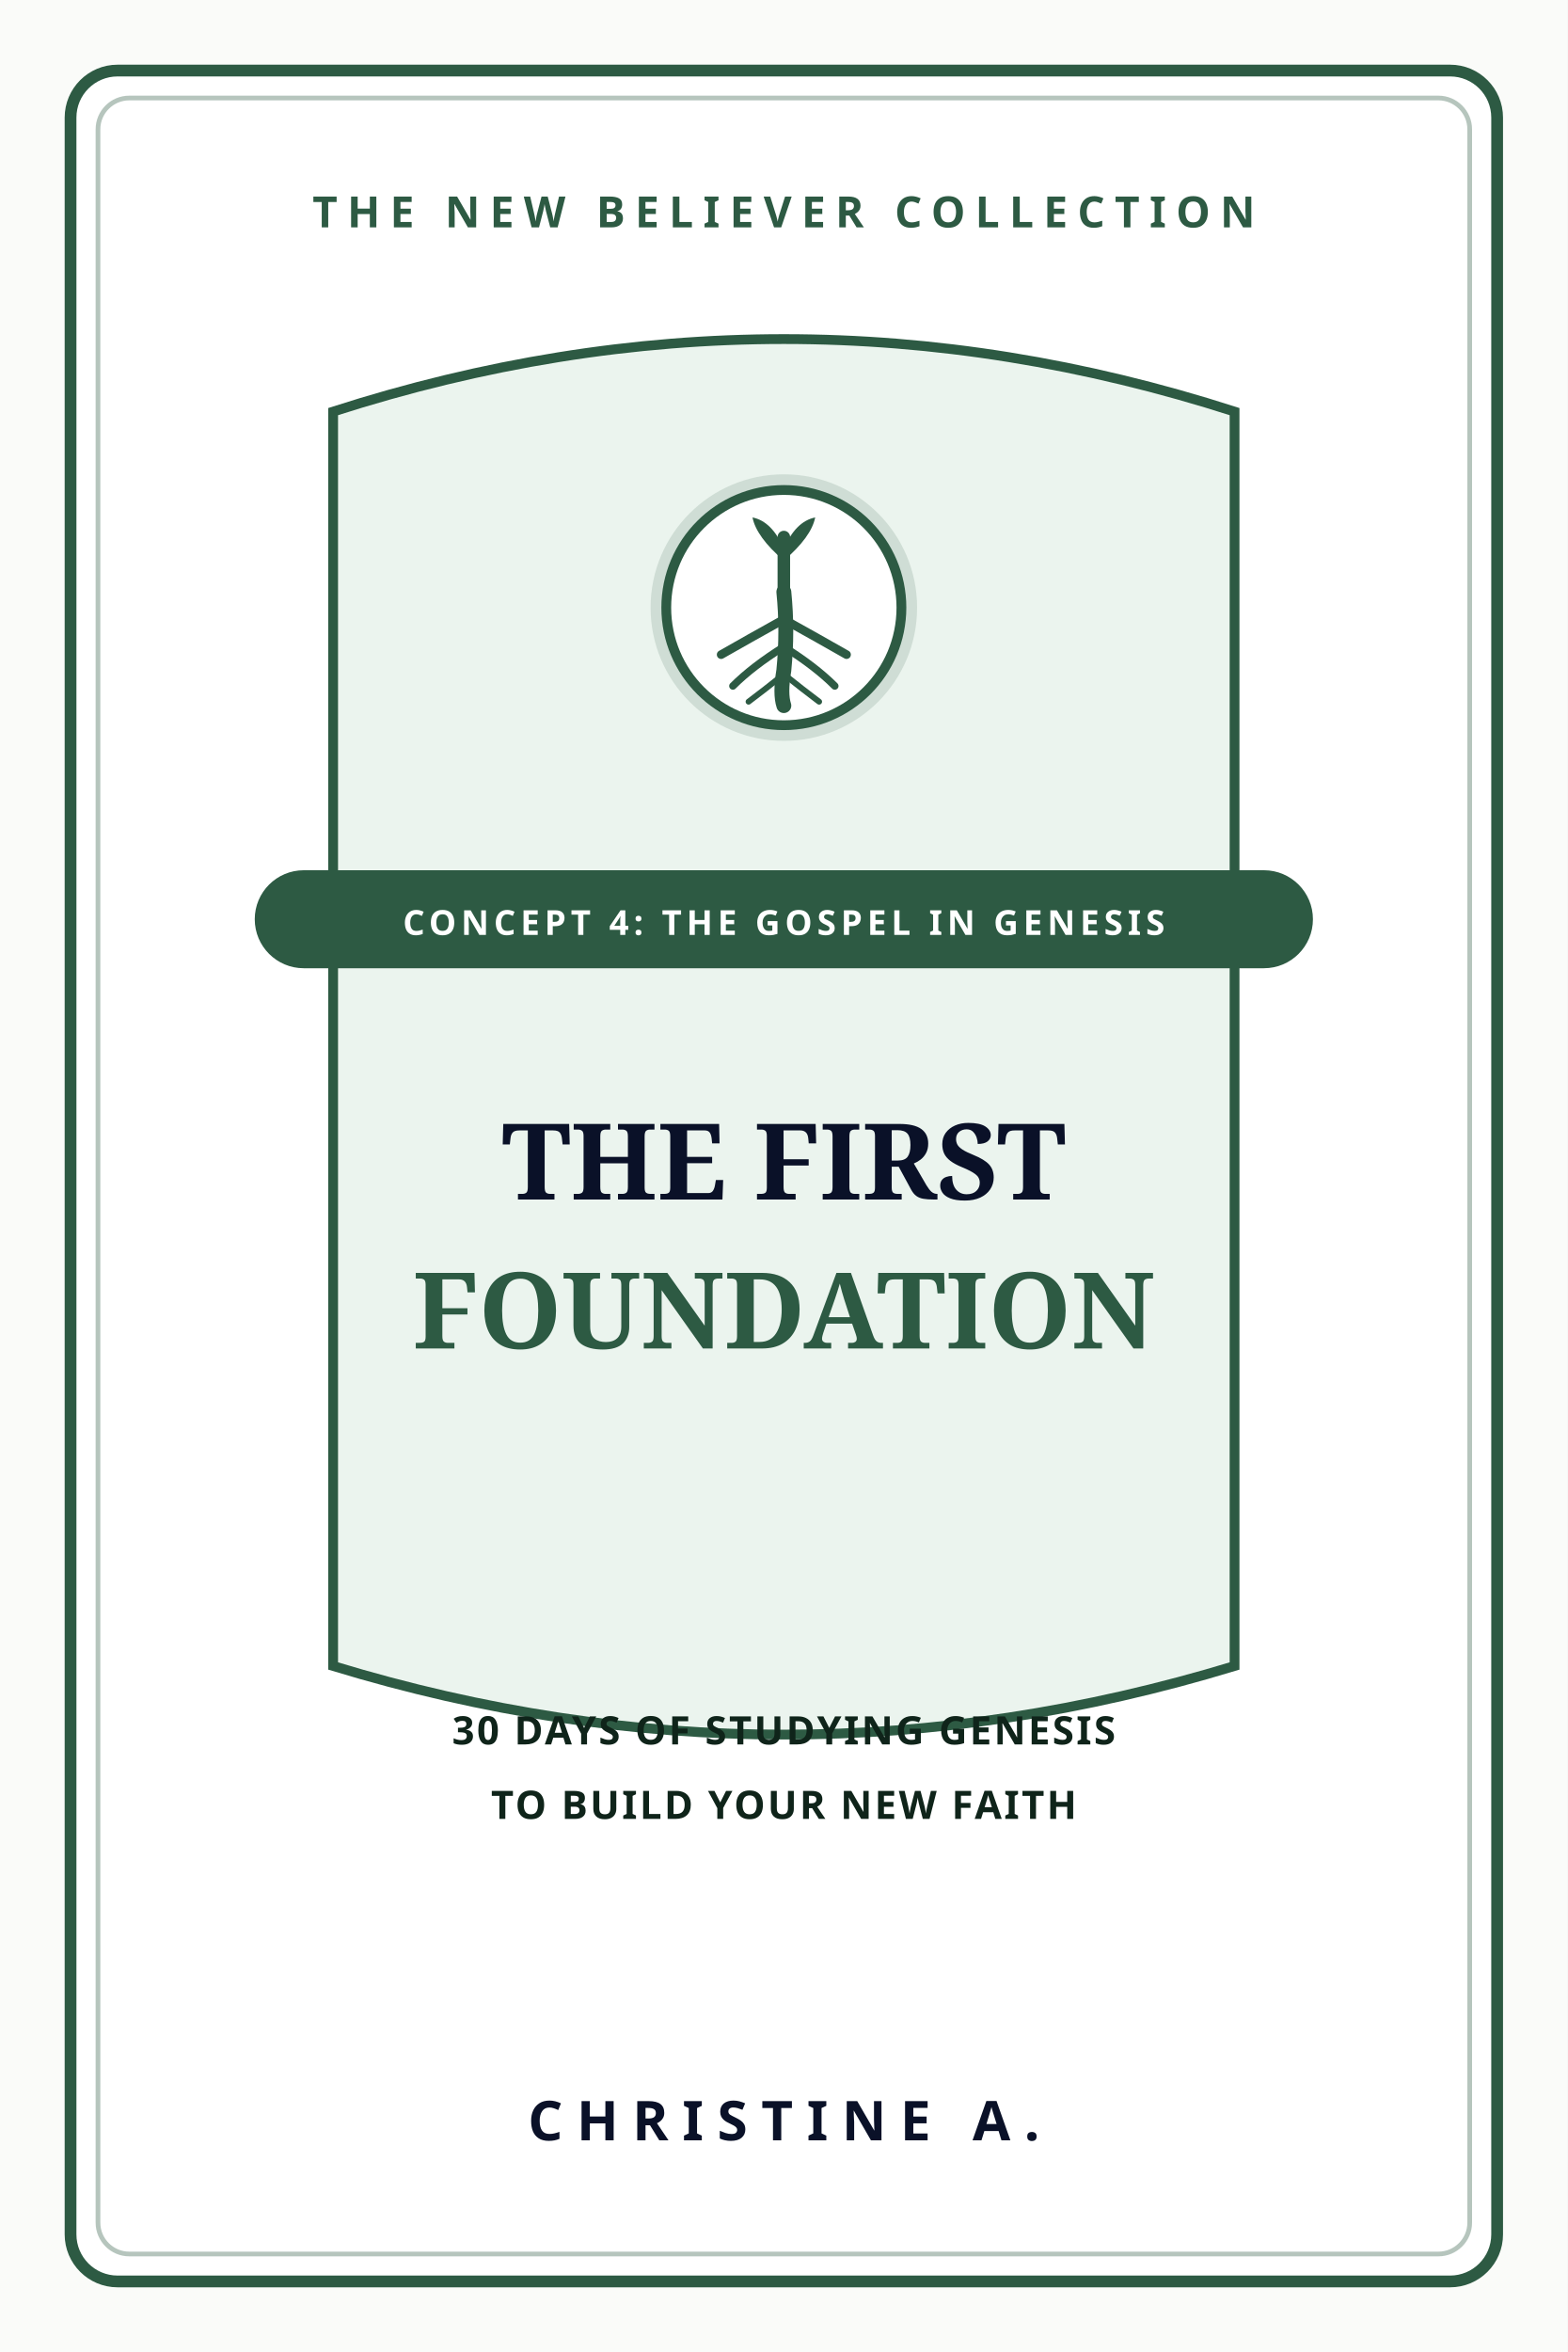
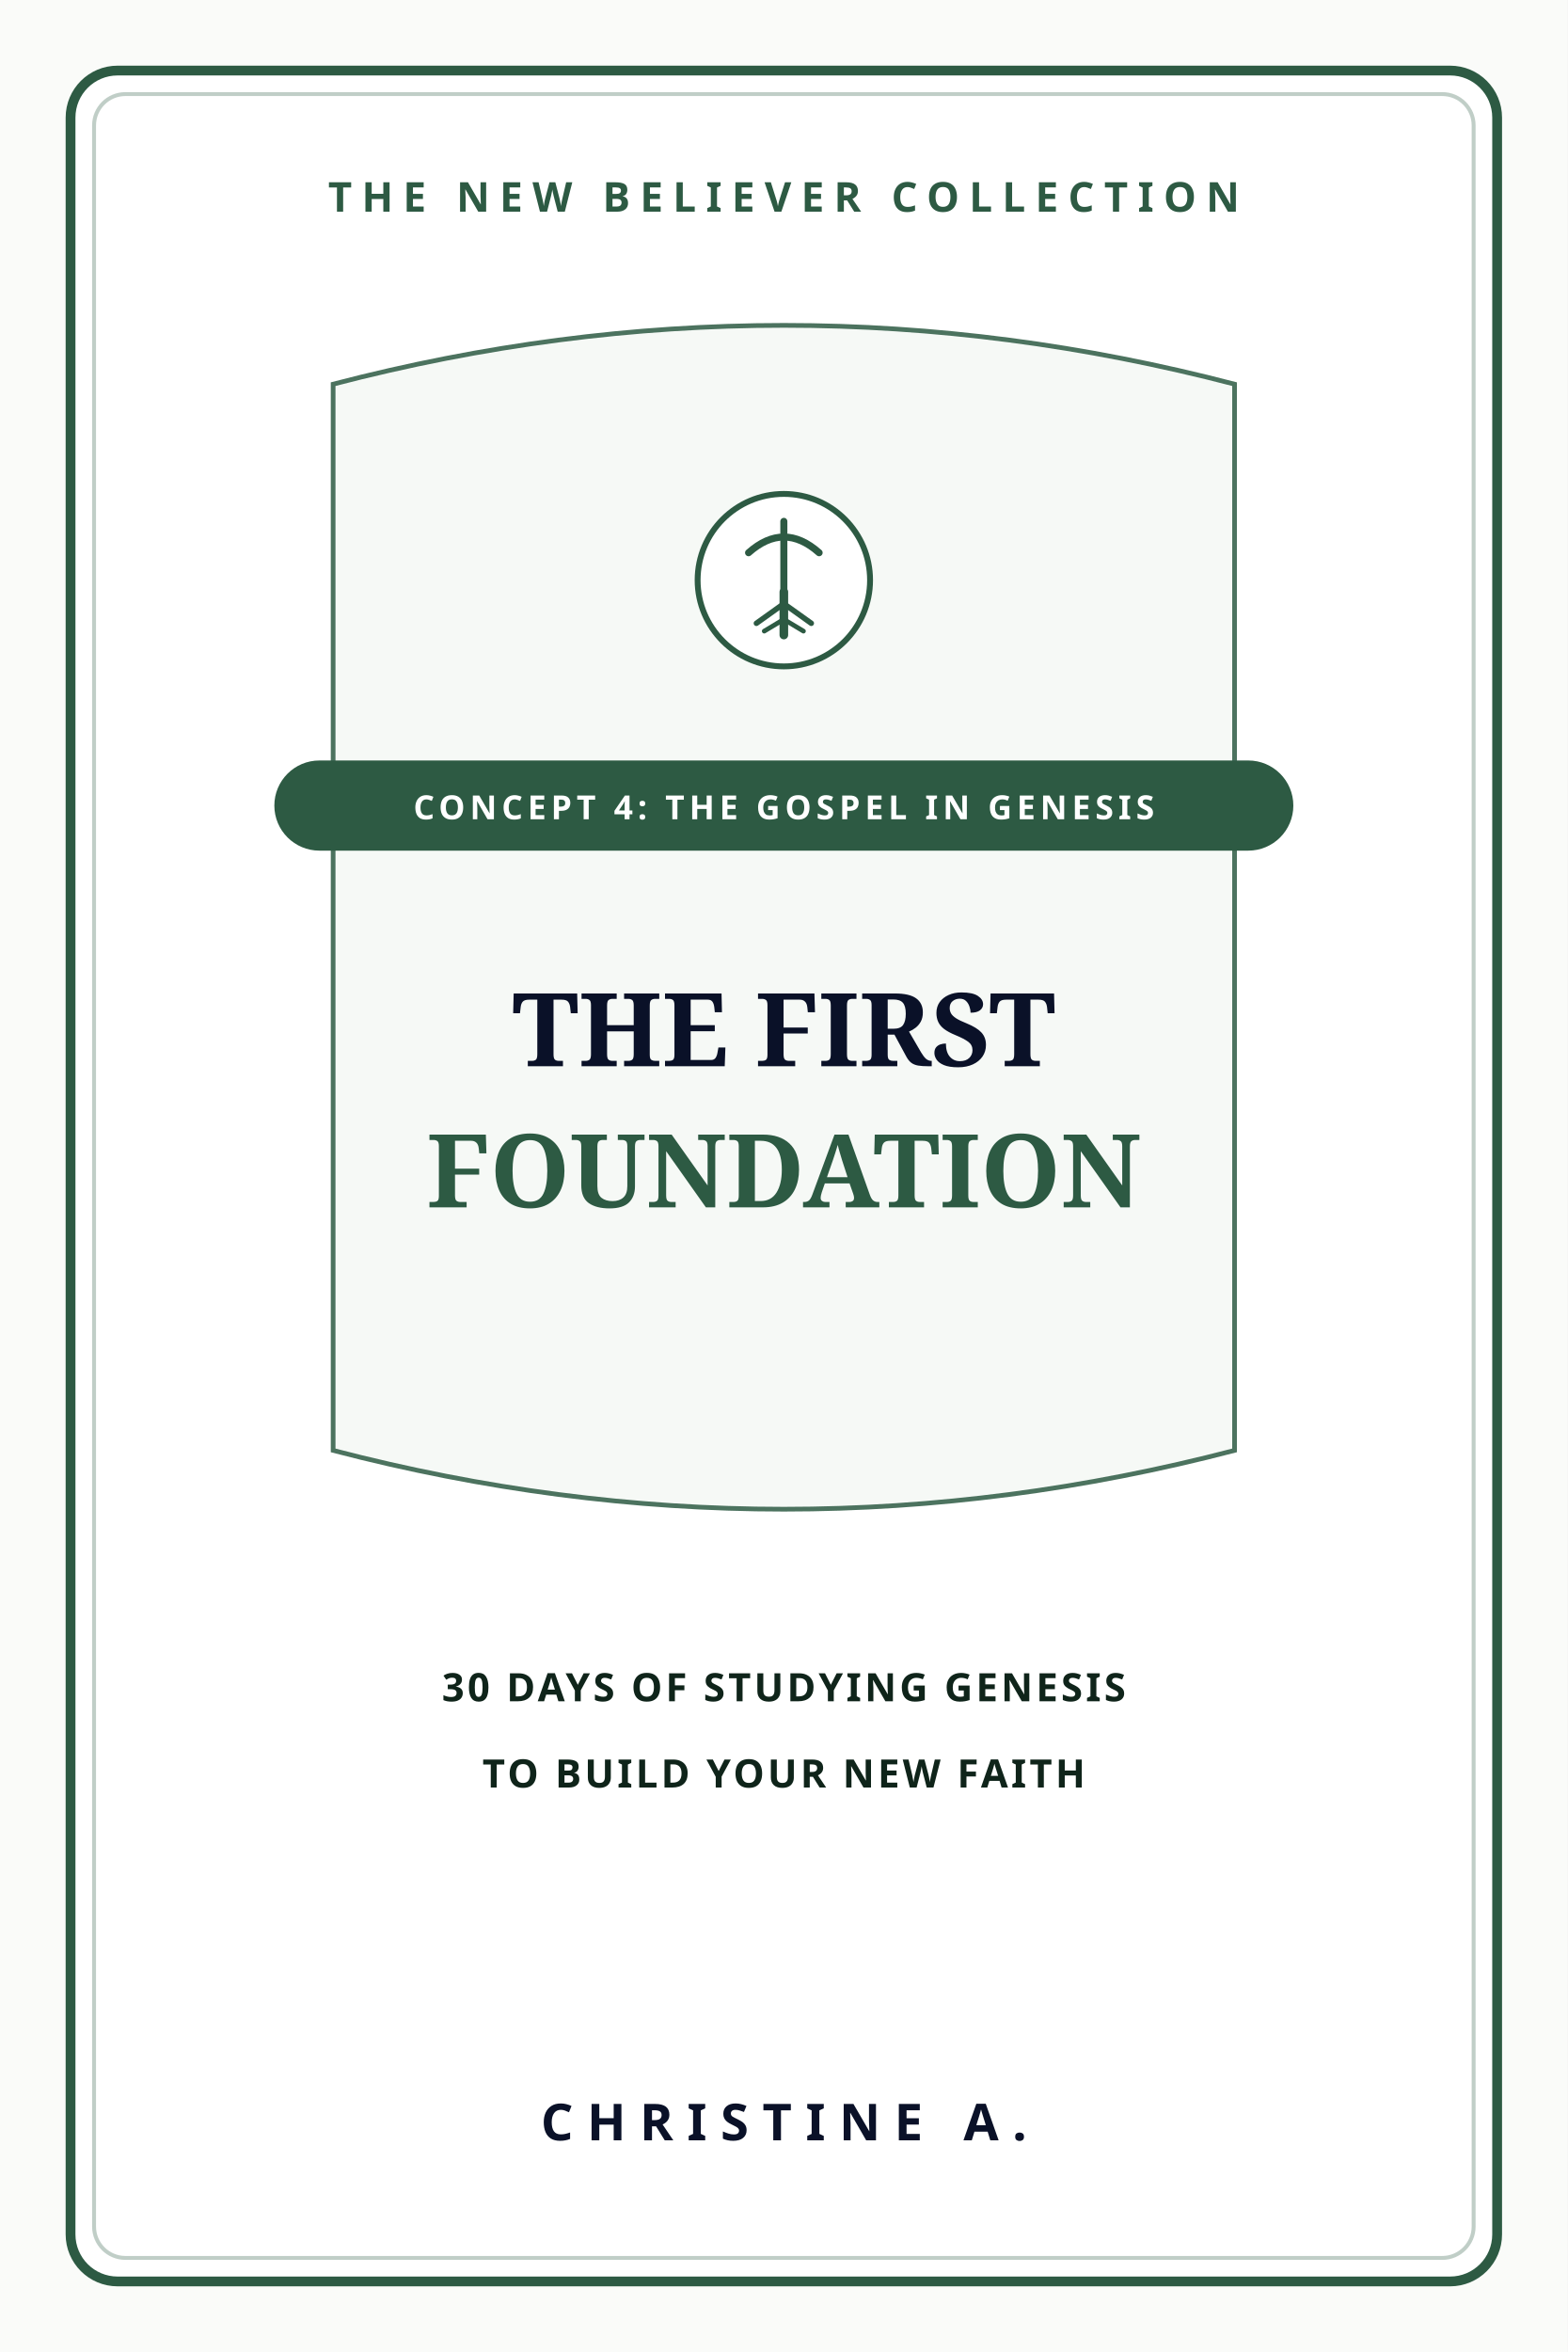
<svg xmlns="http://www.w3.org/2000/svg" viewBox="0 0 400 600" width="100%" height="100%">
  <rect width="100%" height="100%" fill="#FAFBF9" />
-   <rect x="18" y="18" width="364" height="564" rx="12" fill="#FFFFFF" stroke="#2D5A43" stroke-width="3" />
-   <rect x="25" y="25" width="350" height="550" rx="8" fill="none" stroke="#2D5A43" stroke-width="1.2" opacity="0.35" />
-   <path d="M 85 105 Q 200 68 315 105 L 315 425 Q 200 460 85 425 Z" fill="#EBF4EE" stroke="#2D5A43" stroke-width="2.5" />
-   <g transform="translate(200, 155)">
-     <circle cx="0" cy="0" r="34" fill="#2D5A43" opacity="0.15" />
-     <circle cx="0" cy="0" r="30" fill="#FFFFFF" stroke="#2D5A43" stroke-width="2.5" />
-     <path d="M 0 -18 L 0 -4" stroke="#2D5A43" stroke-width="3.2" stroke-linecap="round" />
-     <path d="M 0 -12 Q -7 -18 -8 -23 Q -3 -22 0 -15" fill="#2D5A43" />
-     <path d="M 0 -12 Q 7 -18 8 -23 Q 3 -22 0 -15" fill="#2D5A43" />
-     <path d="M 0 -4 Q 1 6 0 16 Q -1 22 0 25" stroke="#2D5A43" stroke-width="3.8" fill="none" stroke-linecap="round" />
-     <path d="M 0 3 Q -9 8 -16 12" stroke="#2D5A43" stroke-width="2.2" fill="none" stroke-linecap="round" />
-     <path d="M 0 3 Q 9 8 16 12" stroke="#2D5A43" stroke-width="2.2" fill="none" stroke-linecap="round" />
-     <path d="M 0 10 Q -8 15 -13 20" stroke="#2D5A43" stroke-width="1.9" fill="none" stroke-linecap="round" />
-     <path d="M 0 10 Q 8 15 13 20" stroke="#2D5A43" stroke-width="1.9" fill="none" stroke-linecap="round" />
-     <path d="M 0 17 Q -5 21 -9 24" stroke="#2D5A43" stroke-width="1.5" fill="none" stroke-linecap="round" />
-     <path d="M 0 17 Q 5 21 9 24" stroke="#2D5A43" stroke-width="1.5" fill="none" stroke-linecap="round" />
+   <rect x="18" y="18" width="364" height="564" rx="12" fill="#FFFFFF" stroke="#2D5A43" stroke-width="2.5" />
+   <rect x="24" y="24" width="352" height="552" rx="8" fill="none" stroke="#2D5A43" stroke-width="1" opacity="0.3" />
+   <path d="M 85 98 Q 200 68 315 98 L 315 370 Q 200 400 85 370 Z" fill="#F4F8F5" stroke="#2D5A43" stroke-width="1.2" opacity="0.85" />
+   <g transform="translate(200, 148)">
+     <circle cx="0" cy="0" r="22" fill="#2D5A43" opacity="0.12" />
+     <circle cx="0" cy="0" r="22" fill="#FFFFFF" stroke="#2D5A43" stroke-width="1.5" />
+     <path d="M -9 -7 Q 0 -15 9 -7 M 0 -15 L 0 3" stroke="#2D5A43" stroke-width="1.8" fill="none" stroke-linecap="round" />
+     <path d="M 0 3 L 0 14" stroke="#2D5A43" stroke-width="2.2" stroke-linecap="round" />
+     <path d="M 0 6 L -7 11" stroke="#2D5A43" stroke-width="1.4" stroke-linecap="round" />
+     <path d="M 0 6 L 7 11" stroke="#2D5A43" stroke-width="1.4" stroke-linecap="round" />
+     <path d="M 0 10 L -5 13" stroke="#2D5A43" stroke-width="1.2" stroke-linecap="round" />
+     <path d="M 0 10 L 5 13" stroke="#2D5A43" stroke-width="1.2" stroke-linecap="round" />
  </g>
-   <text x="200" y="58" font-family="'Montserrat', system-ui, sans-serif" font-size="11" font-weight="800" fill="#2D5A43" text-anchor="middle" letter-spacing="2.5">THE NEW BELIEVER COLLECTION</text>
-   <rect x="65" y="222" width="270" height="25" rx="12.5" fill="#2D5A43" />
-   <text x="200" y="238.5" font-family="'Montserrat', system-ui, sans-serif" font-size="8.8" font-weight="800" fill="#FFFFFF" text-anchor="middle" letter-spacing="1.2">CONCEPT 4: THE GOSPEL IN GENESIS</text>
-   <text x="200" y="306" font-family="'Playfair Display', Georgia, serif" font-size="27" font-weight="bold" fill="#0A1128" text-anchor="middle">THE FIRST</text>
-   <text x="200" y="344" font-family="'Playfair Display', Georgia, serif" font-size="27" font-weight="bold" fill="#2D5A43" text-anchor="middle">FOUNDATION</text>
-   <text x="200" y="445" font-family="'Montserrat', system-ui, sans-serif" font-size="10" font-weight="800" fill="#0F241A" text-anchor="middle" letter-spacing="0.6">30 DAYS OF STUDYING GENESIS</text>
-   <text x="200" y="464" font-family="'Montserrat', system-ui, sans-serif" font-size="10" font-weight="800" fill="#0F241A" text-anchor="middle" letter-spacing="0.6">TO BUILD YOUR NEW FAITH</text>
-   <text x="200" y="546" font-family="'Montserrat', system-ui, sans-serif" font-size="14" font-weight="800" fill="#0A1128" text-anchor="middle" letter-spacing="3.5">CHRISTINE A.</text>
+   <text x="200" y="54" font-family="'Montserrat', system-ui, sans-serif" font-size="10.5" font-weight="800" fill="#2D5A43" text-anchor="middle" letter-spacing="2.5">THE NEW BELIEVER COLLECTION</text>
+   <rect x="70" y="194" width="260" height="23" rx="11.5" fill="#2D5A43" />
+   <text x="200" y="209" font-family="'Montserrat', system-ui, sans-serif" font-size="8.5" font-weight="800" fill="#FFFFFF" text-anchor="middle" letter-spacing="1.2">CONCEPT 4: THE GOSPEL IN GENESIS</text>
+   <text x="200" y="272" font-family="'Playfair Display', Georgia, serif" font-size="26" font-weight="bold" fill="#0A1128" text-anchor="middle">THE FIRST</text>
+   <text x="200" y="308" font-family="'Playfair Display', Georgia, serif" font-size="26" font-weight="bold" fill="#2D5A43" text-anchor="middle">FOUNDATION</text>
+   <text x="200" y="434" font-family="'Montserrat', system-ui, sans-serif" font-size="10" font-weight="800" fill="#0F241A" text-anchor="middle" letter-spacing="0.8">30 DAYS OF STUDYING GENESIS</text>
+   <text x="200" y="456" font-family="'Montserrat', system-ui, sans-serif" font-size="10" font-weight="800" fill="#0F241A" text-anchor="middle" letter-spacing="0.8">TO BUILD YOUR NEW FAITH</text>
+   <text x="200" y="546" font-family="'Montserrat', system-ui, sans-serif" font-size="13" font-weight="800" fill="#0A1128" text-anchor="middle" letter-spacing="3.5">CHRISTINE A.</text>
</svg>
